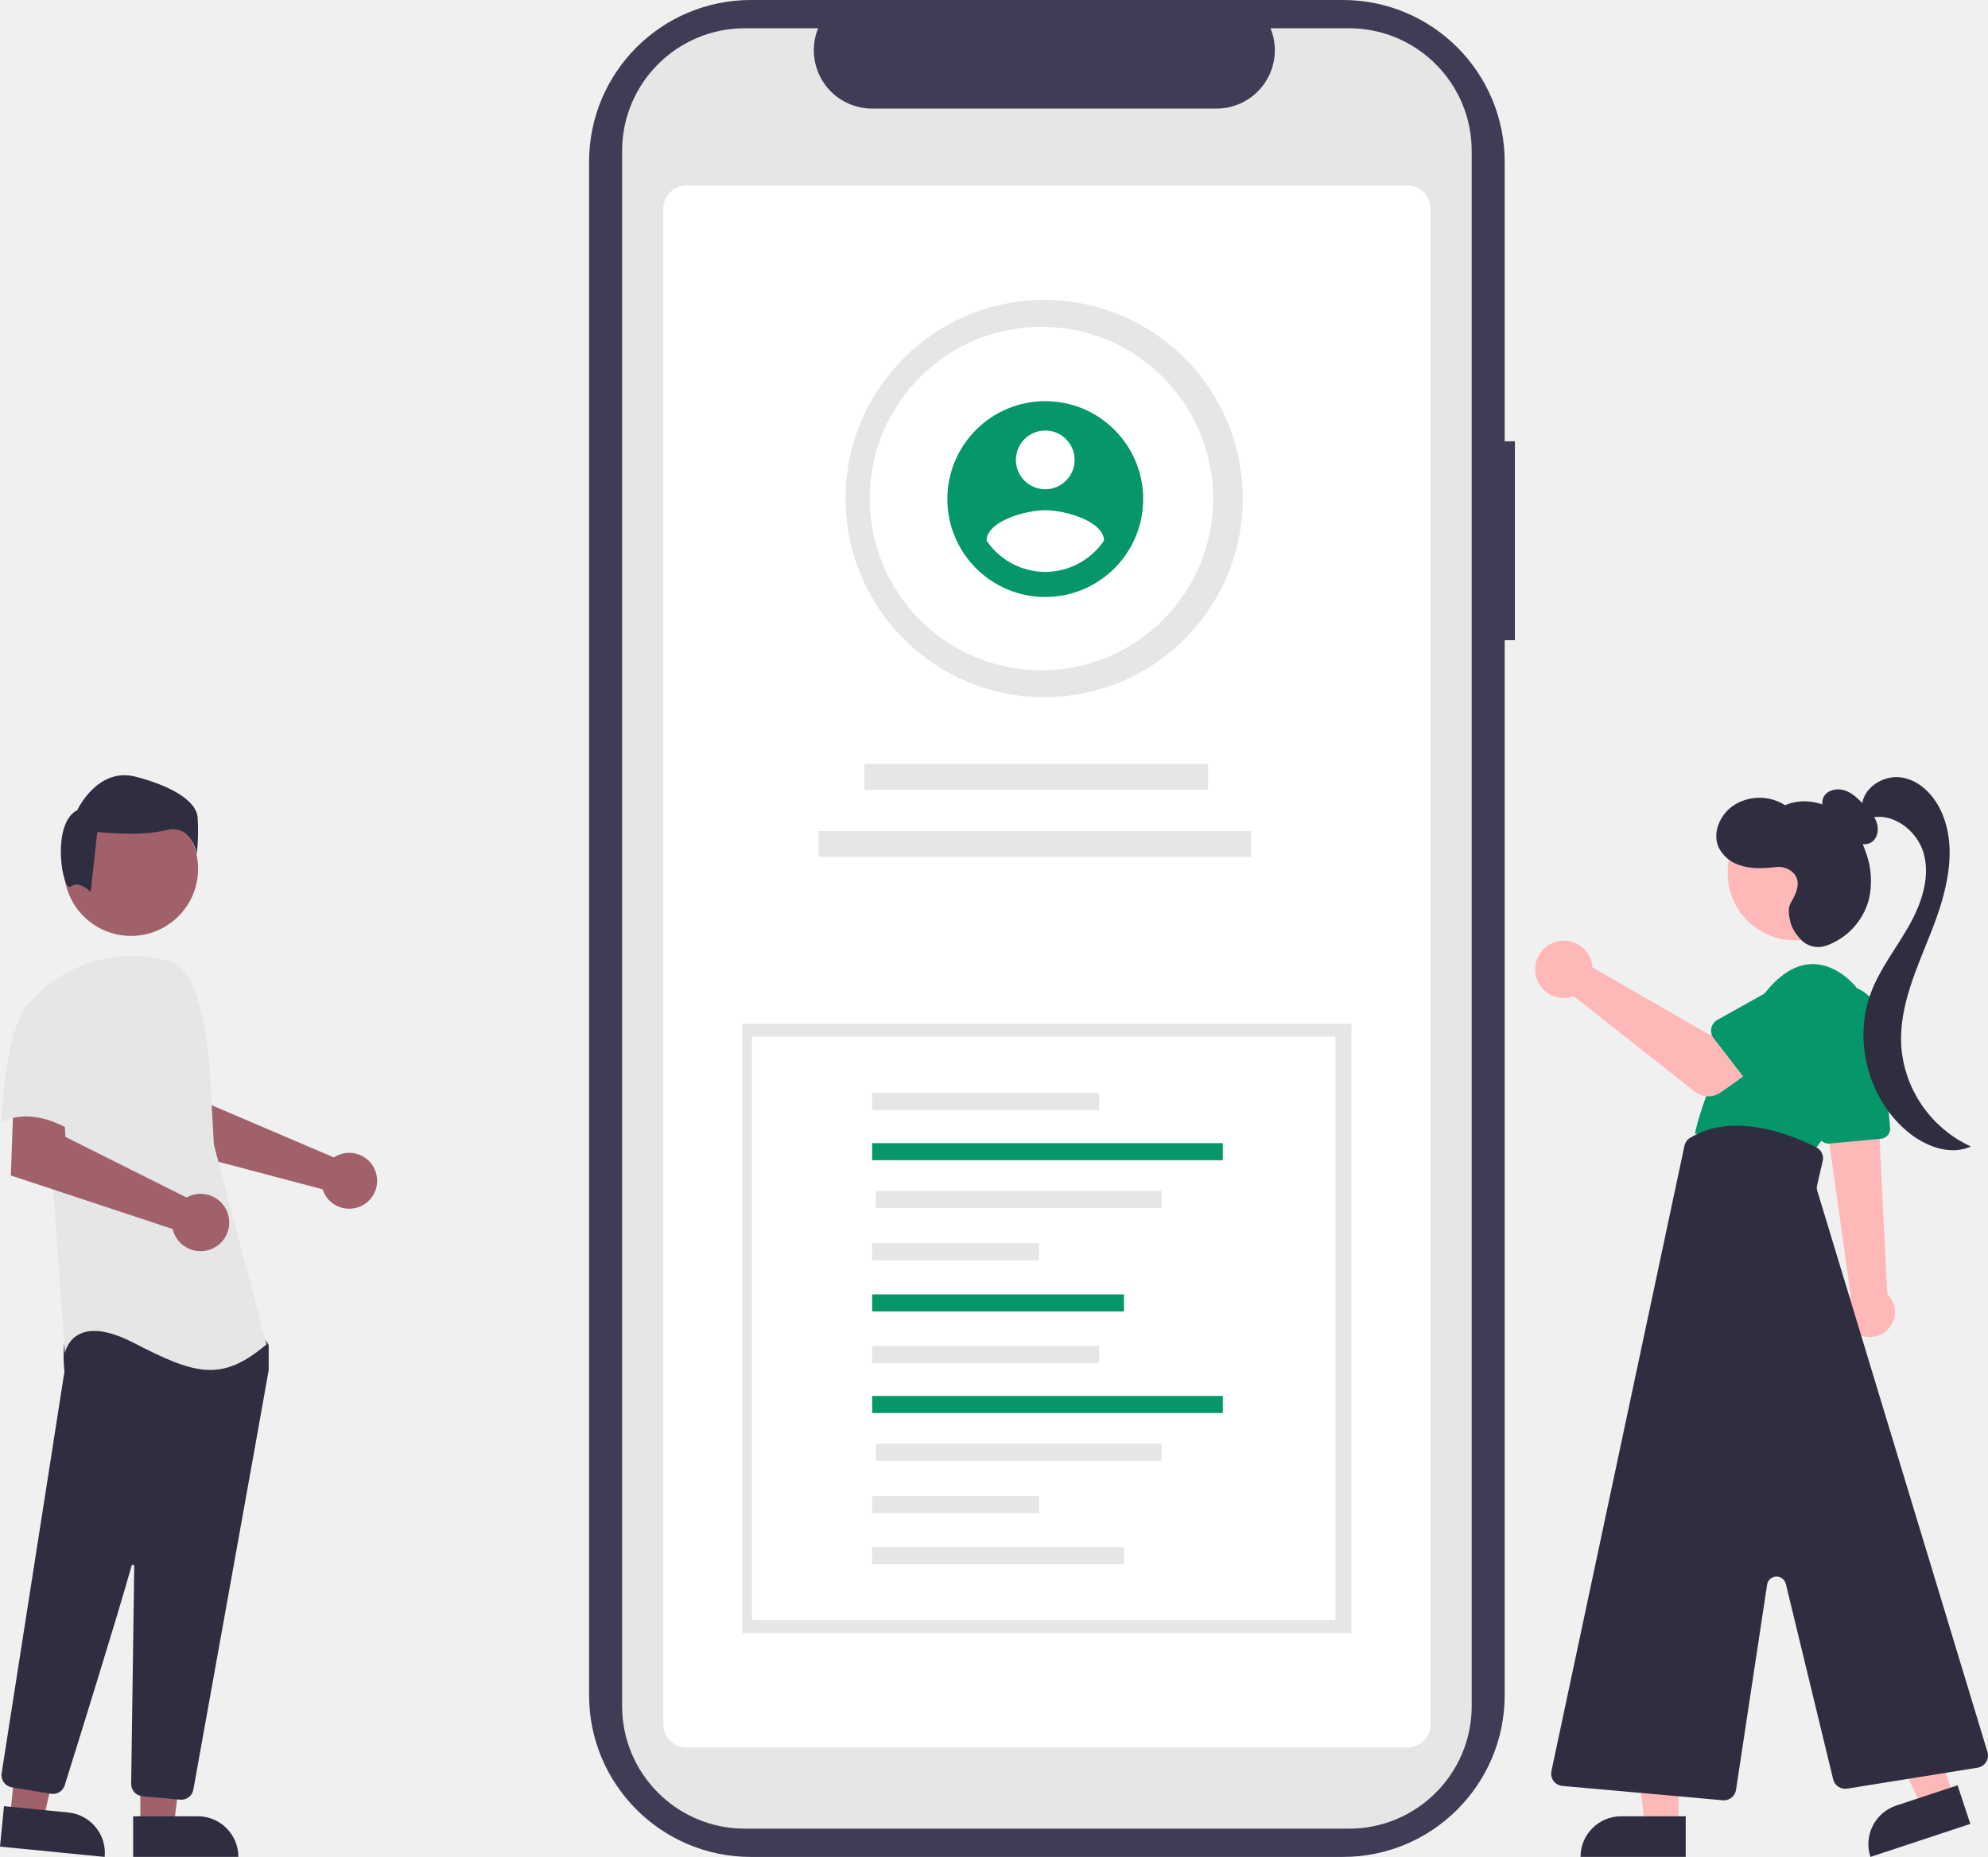
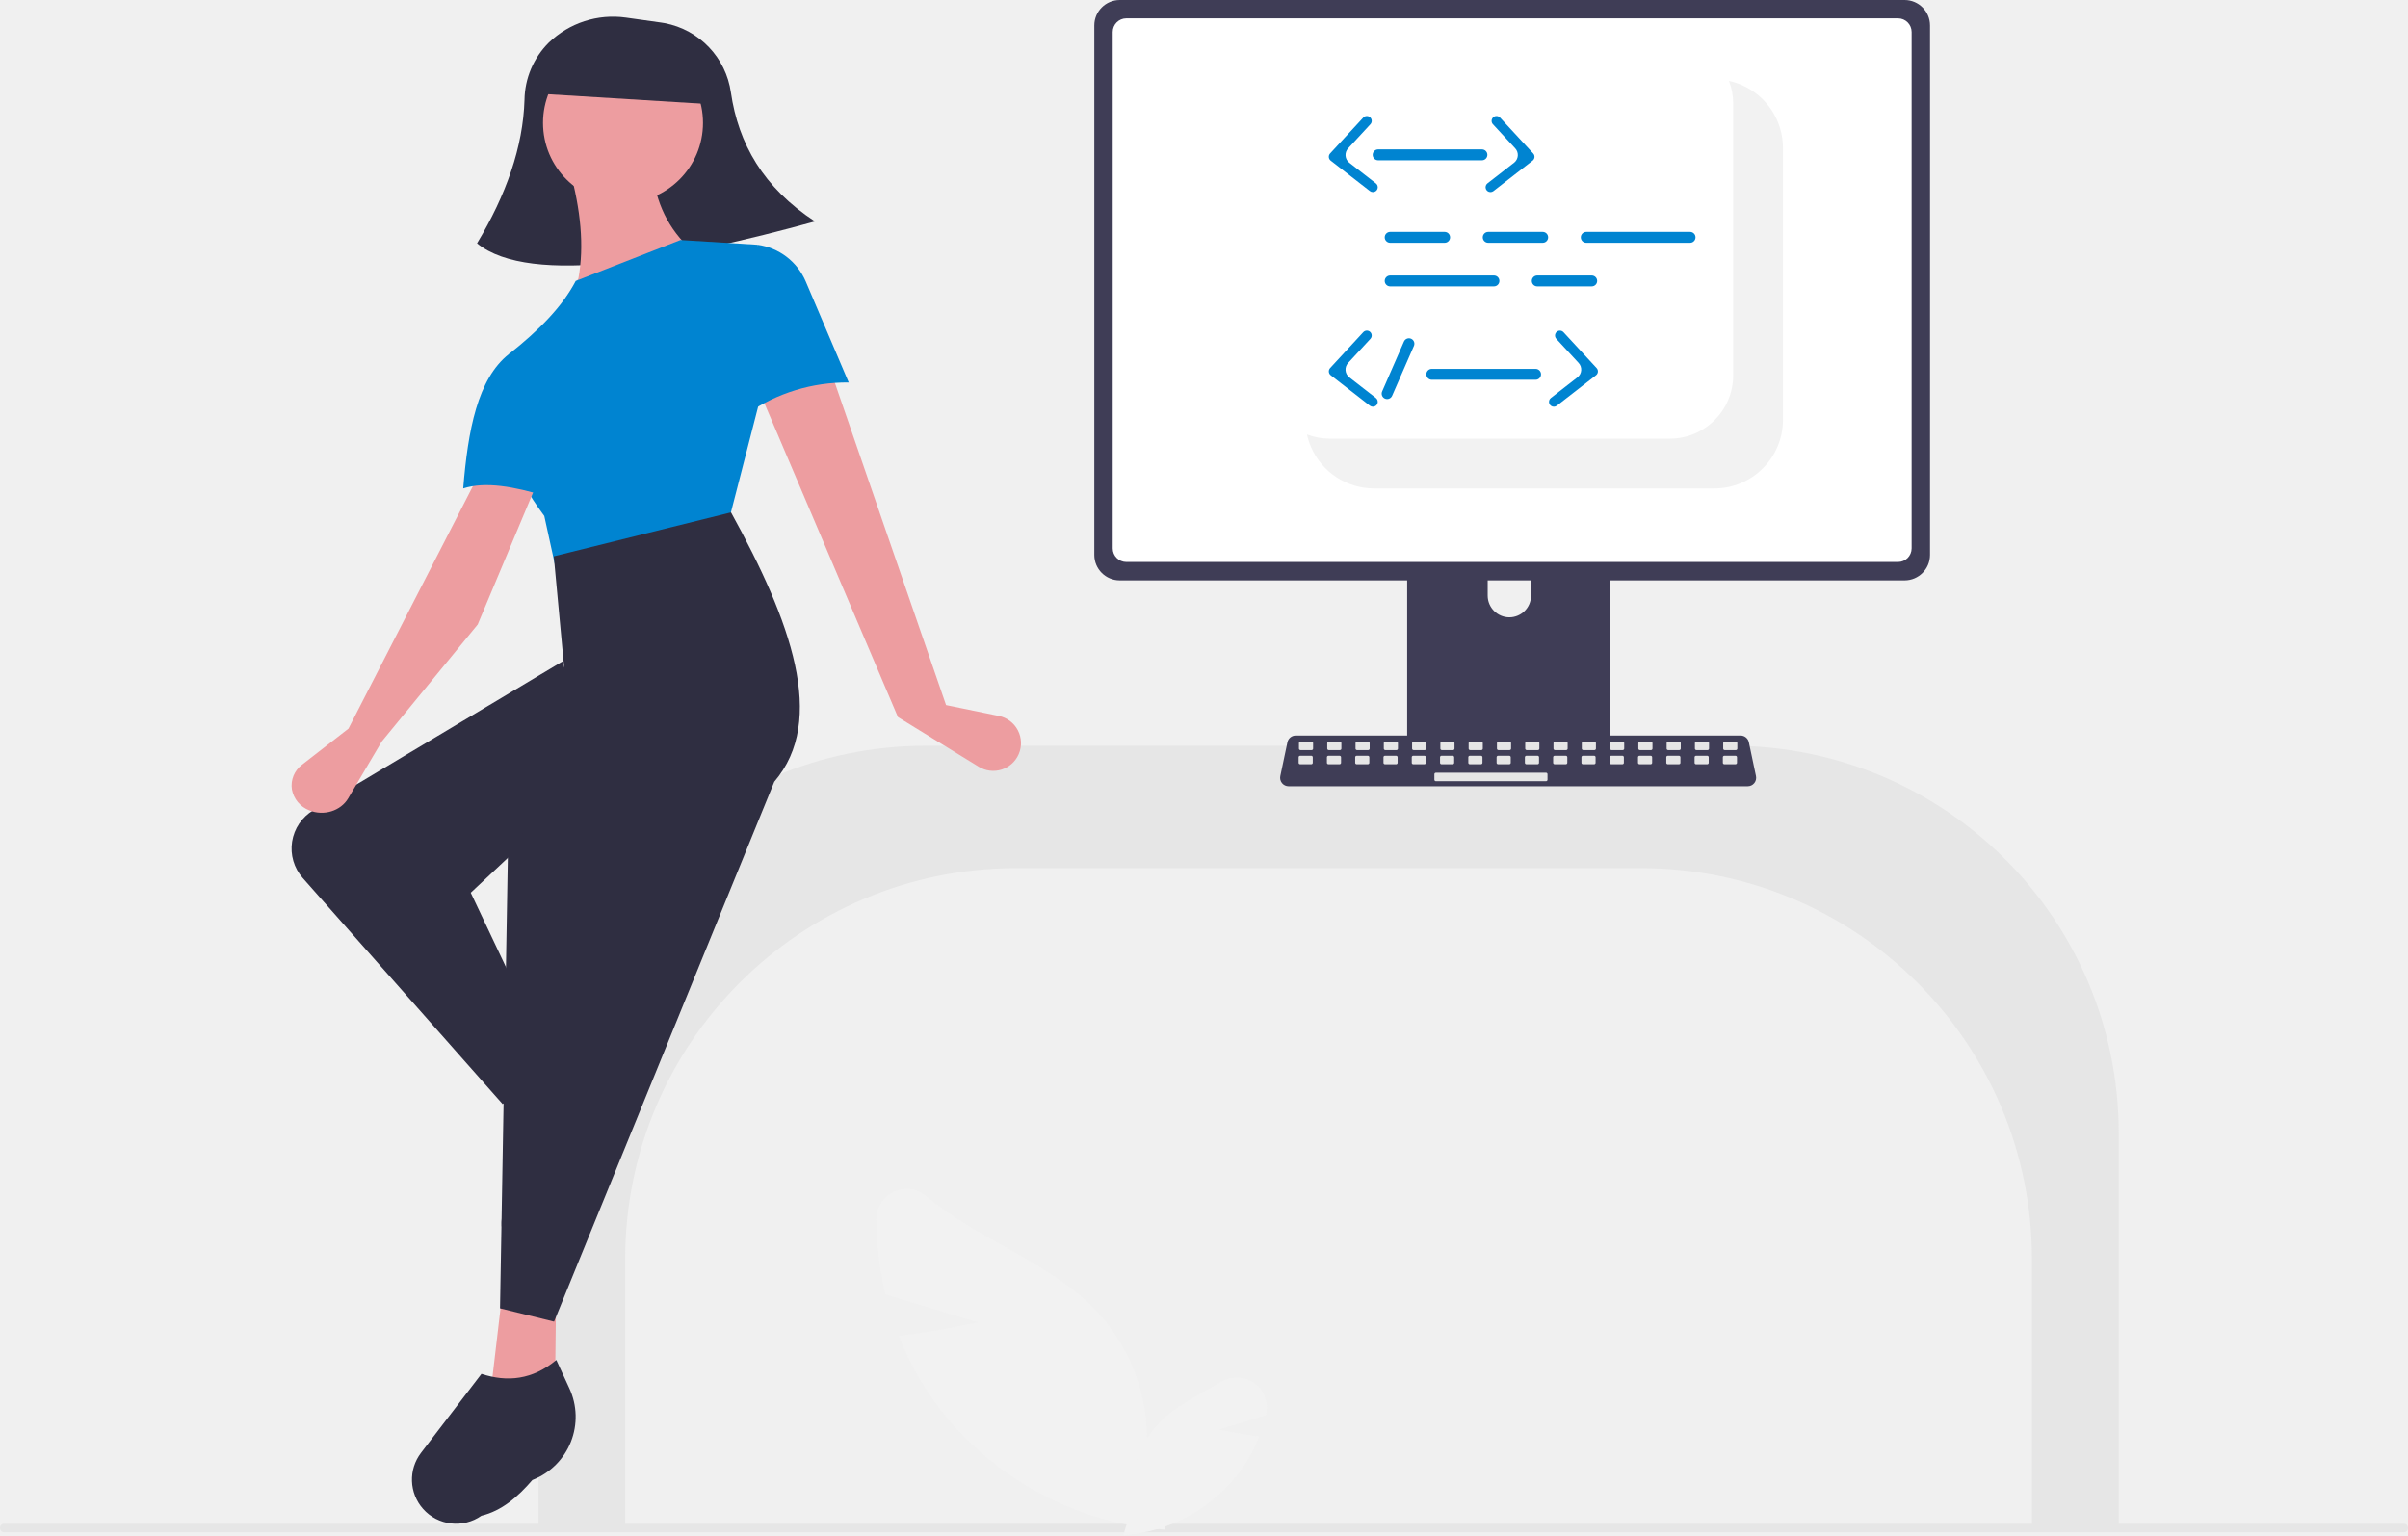
- <svg xmlns="http://www.w3.org/2000/svg" data-name="Layer 1" width="728.082" height="680.001" viewBox="0 0 728.082 680.001">
-   <path id="a55003b0-0446-4784-a3ce-c481a9759178-197" data-name="Path 339" d="M790.764,271.594h-3.736v-102.354a59.24,59.24,0,0,0-59.24-59.24h-216.846a59.24,59.24,0,0,0-59.24,59.24v561.521a59.24,59.24,0,0,0,59.24,59.24h216.85a59.24,59.24,0,0,0,59.24-59.24v-386.31h3.732Z" transform="translate(-235.959 -109.9995)" fill="#3f3d56" />
-   <path id="ad332593-d547-4870-8db7-c0503e6eb31e-198" data-name="Path 340" d="M774.954,165.275v569.452a44.93,44.93,0,0,1-44.913,44.923h-221.306a44.937,44.937,0,0,1-44.941-44.928v-569.447a44.936,44.936,0,0,1,44.941-44.922h26.845a21.364,21.364,0,0,0,19.764,29.411h126.168a21.364,21.364,0,0,0,19.76-29.415h28.756a44.93,44.93,0,0,1,44.922,44.913Z" transform="translate(-235.959 -109.9995)" fill="#e6e6e6" />
-   <path d="M751.374,749.925h-264a8.51,8.51,0,0,1-8.5-8.5v-555a8.51,8.51,0,0,1,8.5-8.5h264a8.51,8.51,0,0,1,8.5,8.5v555A8.51,8.51,0,0,1,751.374,749.925Z" transform="translate(-235.959 -109.9995)" fill="#fff" />
-   <circle id="edacdc74-dfad-4c1d-939b-d6c7a98a2115" data-name="Ellipse 56" cx="382.415" cy="182.571" r="72.736" fill="#e6e6e6" />
-   <circle id="aec4df6d-8b06-4bbe-8d40-2c8bcc37cf40" data-name="Ellipse 60" cx="381.415" cy="182.571" r="62.889" fill="#fff" />
-   <path id="b468b121-27e1-4684-879a-d4a6b6510a38-199" data-name="Path 341" d="M618.774,256.9a35.856,35.856,0,1,0,35.856,35.856,35.856,35.856,0,0,0-35.856-35.856Zm0,10.757a10.757,10.757,0,1,1-10.757,10.757,10.757,10.757,0,0,1,10.757-10.757Zm0,51.784a26.121,26.121,0,0,1-21.514-11.481c.172-7.171,14.342-11.119,21.514-11.119s21.341,3.948,21.514,11.119a26.164,26.164,0,0,1-21.514,11.484Z" transform="translate(-235.959 -109.9995)" fill="#059669" />
-   <rect id="af237293-25a3-489f-aa06-65014690590a" data-name="Rectangle 26" x="316.605" y="279.75" width="125.838" height="9.458" fill="#e6e6e6" />
-   <rect id="aecd757e-3845-4054-8ef4-8f3b3f1464a2" data-name="Rectangle 27" x="299.768" y="304.327" width="158.368" height="9.458" fill="#e6e6e6" />
-   <rect id="a528162f-764e-4523-bc44-e6dc5465582a" data-name="Rectangle 25-2" x="271.868" y="374.923" width="223.094" height="223.094" fill="#e6e6e6" />
-   <rect id="ac408f88-9589-4a26-924c-e7a781ddb6bc" data-name="Rectangle 25-3" x="275.415" y="379.643" width="213.655" height="213.655" fill="#fff" />
-   <g id="be47c712-4ebf-4226-80ad-879612060a69" data-name="Group 22">
-     <rect id="fadc6105-0551-448d-b6d9-436c4cc2b7a7" data-name="Rectangle 28" x="319.415" y="400.267" width="83.168" height="6.251" fill="#e6e6e6" />
-     <rect id="a4376b16-bb23-442d-8938-a8bcab4f190c" data-name="Rectangle 29" x="319.415" y="418.619" width="128.429" height="6.251" fill="#059669" />
-     <rect id="ae6c1c25-1aef-4af7-84b7-a99cb79f7c28" data-name="Rectangle 30" x="320.75" y="436.096" width="104.667" height="6.251" fill="#e6e6e6" />
-     <rect id="ad31106a-9486-4fc6-9d92-2d07f7dcec19" data-name="Rectangle 31" x="319.415" y="455.272" width="61.103" height="6.251" fill="#e6e6e6" />
-     <rect id="e133e237-d12d-4331-8259-b0f1b7869d24" data-name="Rectangle 32" x="319.415" y="474.003" width="92.22" height="6.251" fill="#059669" />
-     <rect id="a9ae706b-b3a6-4b62-8ac7-3a7f4cd0039d" data-name="Rectangle 38" x="319.415" y="492.851" width="83.168" height="6.251" fill="#e6e6e6" />
-     <rect id="bd082349-b2f2-4b60-be0c-57e16efac88b" data-name="Rectangle 39" x="319.415" y="511.202" width="128.429" height="6.251" fill="#059669" />
-     <rect id="ac0416d6-b57f-4bc7-9ff0-bb8dbe215cb0" data-name="Rectangle 40" x="320.75" y="528.679" width="104.667" height="6.251" fill="#e6e6e6" />
-     <rect id="b9702d28-4113-492b-a4b0-dbfc92fa702e" data-name="Rectangle 41" x="319.415" y="547.856" width="61.103" height="6.251" fill="#e6e6e6" />
-     <rect id="b41357bb-831a-49ca-b340-115c840dd657" data-name="Rectangle 42" x="319.415" y="566.587" width="92.22" height="6.251" fill="#e6e6e6" />
-   </g>
-   <g id="ac800076-fc8a-4256-a3b5-70e496d28429" data-name="Group 23">
-     <path id="b13647df-bb42-4a02-9bba-2700c526619d-200" data-name="Path 385" d="M928.727,595.025a9.13,9.13,0,1,1-15.852-9.064q.031-.053.062-.106a9.826,9.826,0,0,1,.86-1.22l-7.68-54.74-.23-1.64-1.56-11.17-.23-1.61.85.04,14.88.68,3.99.18.5,10.19,2.83,57.29a9.118,9.118,0,0,1,1.58,11.17Z" transform="translate(-235.959 -109.9995)" fill="#ffb8b8" />
-     <path id="bd34735f-0976-456f-8e45-072b5e73a744-201" data-name="Path 386" d="M905.931,528.751l18.895-1.733a3.73,3.73,0,0,0,3.364-4.037l-3.5-39.292a14.326,14.326,0,0,0-28.538,2.548q.036.406.096.809l5.666,38.54a3.724,3.724,0,0,0,3.678,3.181A2.639,2.639,0,0,0,905.931,528.751Z" transform="translate(-235.959 -109.9995)" fill="#059669" />
-     <path id="f1e660d0-c56f-45d1-8714-e8a3d2ffeea9-202" data-name="Path 387" d="M920.253,497.008a26.316,26.316,0,0,0-9.679-30.288c-7.125-4.875-16.875-6.625-27.375,5.875-21,25-26.5,52.5-26.5,52.5l43,7S914.322,514.22,920.253,497.008Z" transform="translate(-235.959 -109.9995)" fill="#059669" />
-     <path id="eb60bd0b-2a6b-4db7-a453-977e2259822f-203" data-name="Path 388" d="M850.706,778.614h-12.26l-5.832-47.288h18.094Z" transform="translate(-235.959 -109.9995)" fill="#ffb8b8" />
-     <path id="b4104c20-2c86-47e7-b6b0-d86d656d7ba2-204" data-name="Path 389" d="M814.805,789.997h38.531v-14.887h-23.644a14.887,14.887,0,0,0-14.887,14.887Z" transform="translate(-235.959 -109.9995)" fill="#2f2e41" />
-     <path id="b4e48bf6-fea8-48c3-adaa-b392a855b3f6-205" data-name="Path 390" d="M951.5,767.921l-11.64,3.848-20.38-43.068,17.18-5.679Z" transform="translate(-235.959 -109.9995)" fill="#ffb8b8" />
-     <path id="a6908023-9fbc-48a9-be4c-c86c0c45ebaf-206" data-name="Path 391" d="M920.983,789.997l36.584-12.092-4.672-14.135-22.45,7.42a14.887,14.887,0,0,0-9.463,18.807Z" transform="translate(-235.959 -109.9995)" fill="#2f2e41" />
-     <circle id="a687fec6-02c9-4040-89ed-32d713123e7f" data-name="Ellipse 65" cx="657.301" cy="319.761" r="24.561" fill="#ffb8b8" />
-     <path id="badfc474-5669-4d61-bc01-f70cc92406de-207" data-name="Path 392" d="M871.755,765.451l11.385-75.145a3.5,3.5,0,0,1,6.862-.3l17.338,71.612a4.533,4.533,0,0,0,5.088,3.385l47.825-7.686a4.5,4.5,0,0,0,3.593-5.75l-62.361-205.6a3.5,3.5,0,0,1-.061-1.8l2.076-9a4.484,4.484,0,0,0-2.327-5.014c-8.492-4.333-30-13.341-46.231-3.474a4.551,4.551,0,0,0-2.079,2.927l-48.716,228.97a4.5,4.5,0,0,0,4,5.419l58.757,5.262q.2.018.4.018a4.508,4.508,0,0,0,4.448-3.825Z" transform="translate(-235.959 -109.9995)" fill="#2f2e41" />
-     <path id="eb685785-93ca-4296-839e-b201e57ae5bb-208" data-name="Path 393" d="M909.546,412.407a18.58,18.58,0,0,1-4.855-4.22,6.3,6.3,0,0,1-.97-6.1c1.241-2.738,4.928-3.6,7.786-2.671s5.065,3.172,7.153,5.333c1.839,1.9,3.731,3.892,4.6,6.391s.424,5.668-1.746,7.185c-2.13,1.488-5.192.879-7.24-.719s-3.316-3.97-4.525-6.27Z" transform="translate(-235.959 -109.9995)" fill="#2f2e41" />
-     <path id="a7ccb8bb-f2b9-4447-b454-9c546e399f41-209" data-name="Path 394" d="M917.865,405.409c.136-6.92,8.024-11.883,14.837-10.656s12.049,7.035,14.67,13.441c5.538,13.535,1.381,28.979-3.955,42.6s-11.94,27.439-11.161,42.043a43.925,43.925,0,0,0,25.515,37c-7.688,3.485-16.878-.115-23.339-5.548-14.348-12.065-19.886-33.546-13.161-51.044,3.317-8.631,9.163-16.015,13.727-24.056s7.913-17.518,5.556-26.459-12.385-16.179-20.958-12.72Z" transform="translate(-235.959 -109.9995)" fill="#2f2e41" />
-     <path id="bd42e2a1-f38b-413b-b655-cc202f14f4c1-210" data-name="Path 395" d="M891.787,440.659c2.141-3.618,4.3-8.368.388-11.531a8.064,8.064,0,0,0-6.05-1.6c-4.412.532-9.217.751-13.488-.852a12.644,12.644,0,0,1-7.335-6.591c-2.2-5.224.556-11.572,5.165-14.874a17.4,17.4,0,0,1,19.258-.341c5.97-2.637,13.213-1.464,18.637,2.166s9.135,9.443,11.151,15.65a30.206,30.206,0,0,1,.923,16.615,24.692,24.692,0,0,1-15.316,16.879,8.892,8.892,0,0,1-8.782-1.3s-3.385-2.955-4.444-6.514C891.079,445.629,890.644,442.592,891.787,440.659Z" transform="translate(-235.959 -109.9995)" fill="#2f2e41" />
-     <path id="a0cecca8-8fe0-4420-9365-651f9eef8dd5-211" data-name="Path 397" d="M818.925,462.575a10.524,10.524,0,0,1,.239,1.64l42.957,24.782,10.441-6.011,11.131,14.572-17.45,12.438a8,8,0,0,1-9.6-.234l-44.3-34.946a10.5,10.5,0,1,1,6.576-12.241Z" transform="translate(-235.959 -109.9995)" fill="#ffb8b8" />
-     <path id="b21f2b01-13d8-4bae-8637-c810de2f9faf-212" data-name="Path 398" d="M863.558,490.171l13.884,17.994a4.5,4.5,0,0,0,6.8.373l15.717-16.321a12.5,12.5,0,0,0-14.926-20.056q-.204.152-.401.312l-19.712,11.022a4.5,4.5,0,0,0-1.365,6.676Z" transform="translate(-235.959 -109.9995)" fill="#059669" />
-   </g>
-   <g id="b22d1c68-5a77-444f-a5cc-3f82f20a89dd" data-name="Group 24">
-     <path id="e5b1612b-0075-49ae-a43a-e875f9772667-213" data-name="Path 552" d="M359.66,533.056a10.091,10.091,0,0,0-1.411.787l-44.852-19.143-1.6-11.815-17.922-.11,1.059,27.1,59.2,15.658a10.606,10.606,0,0,0,.448,1.208,10.235,10.235,0,1,0,5.079-13.682Z" transform="translate(-235.959 -109.9995)" fill="#a0616a" />
-     <path id="aa9c986c-d78a-4457-b2bb-b0791fabccea-214" data-name="Path 553" d="M287.357,778.615h12.26l5.832-47.288h-18.094Z" transform="translate(-235.959 -109.9995)" fill="#a0616a" />
-     <path id="b210f84f-9c85-4cf8-a59b-65b7d4fb35d0-215" data-name="Path 554" d="M308.374,775.112h-23.644v14.882h38.531a14.887,14.887,0,0,0-14.887-14.887h-0Z" transform="translate(-235.959 -109.9995)" fill="#2f2e41" />
-     <path id="f66096e0-a946-448d-a2e8-3cde5fe284ed-216" data-name="Path 555" d="M239.677,775.152l12.2,1.2,10.441-46.488-18.007-1.769Z" transform="translate(-235.959 -109.9995)" fill="#a0616a" />
-     <path id="fcefb2c9-d6d5-4bec-a5f5-cc8066a5bb74-217" data-name="Path 556" d="M260.944,773.728,237.418,771.411,235.959,786.224l38.337,3.776A14.884,14.884,0,0,0,260.943,773.728Z" transform="translate(-235.959 -109.9995)" fill="#2f2e41" />
-     <circle id="b1d8892c-f39d-4126-8224-86b256c1ff9d" data-name="Ellipse 84" cx="47.985" cy="318.169" r="24.561" fill="#a0616a" />
-     <path id="ac2d3eab-b9a5-4eb5-9d63-fe405943fbfc-218" data-name="Path 557" d="M302.357,769.053a4.471,4.471,0,0,0,4.415-3.7c6.341-35.219,27.088-150.4,27.584-153.593a1.416,1.416,0,0,0,.016-.222v-8.588a1.489,1.489,0,0,0-.279-.872l-2.74-3.838a1.479,1.479,0,0,0-1.144-.625c-15.622-.732-66.784-2.879-69.256.209h0c-2.482,3.1-1.6,12.507-1.4,14.36l-.01.193-22.985,147a4.512,4.512,0,0,0,3.715,5.135l14.356,2.365a4.521,4.521,0,0,0,5.025-3.093c4.44-14.188,19.329-61.918,24.489-80.387a.5.5,0,0,1,.981.139c-.258,17.606-.881,62.523-1.1,78.037l-.023,1.671a4.518,4.518,0,0,0,4.093,4.536l13.843,1.254A4.174,4.174,0,0,0,302.357,769.053Z" transform="translate(-235.959 -109.9995)" fill="#2f2e41" />
-     <path id="bbed60f3-1a89-4078-91d7-bc96163e326a-219" data-name="Path 99" d="M299.532,462.387c4.286,2.548,6.851,7.23,8.323,12a113.686,113.686,0,0,1,4.884,27.159l1.556,27.6,19.255,73.17c-16.689,14.121-26.315,10.911-48.781-.639s-25.032,3.851-25.032,3.851l-4.492-62.258-6.418-68.032a30.172,30.172,0,0,1,4.862-4.674,49.659,49.659,0,0,1,42.442-9Z" transform="translate(-235.959 -109.9995)" fill="#e6e6e6" />
-     <path id="ff536e95-7831-431c-8ca8-0e166a93b4bb-220" data-name="Path 558" d="M305.786,547.833a10.528,10.528,0,0,0-1.5.7l-44.35-22.2-.736-12.026-18.294-1.261-.98,27.413,59.266,19.6a10.5,10.5,0,1,0,6.593-12.232Z" transform="translate(-235.959 -109.9995)" fill="#a0616a" />
-     <path id="ed99b844-bab2-4090-afff-3e8d6994d5eb-221" data-name="Path 101" d="M249.147,475.545c-10.911,3.851-12.834,45.574-12.834,45.574,12.837-7.06,28.241,4.493,28.241,4.493s3.209-10.912,7.06-25.032a24.53,24.53,0,0,0-5.134-23.106S260.059,471.692,249.147,475.545Z" transform="translate(-235.959 -109.9995)" fill="#e6e6e6" />
-     <path id="a410275c-d14b-4b59-9c0e-be849f4d4fe2-222" data-name="Path 102" d="M261.926,434.664c3.06-2.448,7.235,2,7.235,2l2.448-22.031s15.3,1.833,25.094-.612,11.323,8.875,11.323,8.875a78.584,78.584,0,0,0,.306-13.771c-.612-5.508-8.568-11.017-22.645-14.689s-21.421,12.241-21.421,12.241C254.468,411.572,258.862,437.113,261.926,434.664Z" transform="translate(-235.959 -109.9995)" fill="#2f2e41" />
+ <svg xmlns="http://www.w3.org/2000/svg" width="796.98" height="508.226" viewBox="0 0 796.98 508.226" role="img" artist="Katerina Limpitsouni" source="https://undraw.co/">
+   <g transform="translate(-650 -340.407)">
+     <path d="M255.615,690.14a1.369,1.369,0,0,0,1.314,1.418h794.345a1.421,1.421,0,0,0,0-2.836H256.936a1.367,1.367,0,0,0-1.321,1.409Z" transform="translate(394.385 156.094)" fill="#e6e6e6" />
+     <path d="M940.726,732.284h28.708V600.672A128.257,128.257,0,0,0,841.322,472.559h-266.8A128.258,128.258,0,0,0,446.41,600.672V732.284h28.708V642.37a129.45,129.45,0,0,1,129.3-129.3h207a129.45,129.45,0,0,1,129.3,129.3Z" transform="translate(381.802 114.721)" fill="#e6e6e6" />
+     <path d="M573.9,639.863l-30.6-9.263a105.419,105.419,0,0,1-2.989-24.975,10.007,10.007,0,0,1,16.459-7.572c16.41,14.075,40.446,21.586,55.958,37.625a62.04,62.04,0,0,1,16.546,51.166l6.7,21.661a103.96,103.96,0,0,1-76.222-42.038A100.42,100.42,0,0,1,547.7,644.348C560.675,642.876,573.9,639.863,573.9,639.863Z" transform="translate(399.776 138.289)" fill="#f2f2f2" />
+     <path d="M640.524,665.3l15.6-4.724q.03-.124.06-.249A10.018,10.018,0,0,0,641.317,649.5c-7.084,4.208-14.949,7.831-20.6,13.673a31.643,31.643,0,0,0-8.439,26.1l-3.416,11.048a53.023,53.023,0,0,0,38.876-21.441,51.22,51.22,0,0,0,6.15-11.281C647.272,666.841,640.524,665.3,640.524,665.3Z" transform="translate(412.895 148.319)" fill="#f2f2f2" />
+     <path d="M751.746,391.091H690.978a3.242,3.242,0,0,0-3.237,3.246v96h67.251v-96a3.244,3.244,0,0,0-3.246-3.246Zm-30.18,54.544a7.209,7.209,0,0,1-7.176-7.176V427.387a7.176,7.176,0,0,1,14.352,0v11.072a7.209,7.209,0,0,1-7.176,7.176Z" transform="translate(427.992 99.128)" fill="#3f3d56" />
+     <path d="M869.007,265.347H609.248a8.432,8.432,0,0,0-8.419,8.419V449.052a8.427,8.427,0,0,0,8.419,8.419H869.007a8.427,8.427,0,0,0,8.419-8.419V273.765a8.432,8.432,0,0,0-8.419-8.419Z" transform="translate(411.357 75.061)" fill="#3f3d56" />
+     <path d="M865.861,270.451H610.44a4.512,4.512,0,0,0-4.5,4.512V445.9a4.51,4.51,0,0,0,4.5,4.5H865.861a4.51,4.51,0,0,0,4.5-4.5V274.962a4.512,4.512,0,0,0-4.5-4.512Z" transform="translate(412.335 76.037)" fill="#fff" />
+     <path d="M687.565,471.812v9.262a1.814,1.814,0,0,0,1.811,1.811h64.047a1.82,1.82,0,0,0,1.811-1.811v-9.262Z" transform="translate(427.959 114.578)" fill="#3f3d56" />
+     <path d="M807.207,486.508H655.245a2.8,2.8,0,0,1-2.735-3.371l2.358-11.2a2.808,2.808,0,0,1,2.735-2.219H804.849a2.808,2.808,0,0,1,2.735,2.219l2.358,11.2a2.8,2.8,0,0,1-2.735,3.371Z" transform="translate(421.237 114.177)" fill="#3f3d56" />
+     <rect width="4.68" height="2.808" rx="0.488" transform="translate(1079.919 585.911)" fill="#e6e6e6" />
+     <rect width="4.68" height="2.808" rx="0.488" transform="translate(1089.281 585.911)" fill="#e6e6e6" />
+     <rect width="4.68" height="2.808" rx="0.488" transform="translate(1098.641 585.911)" fill="#e6e6e6" />
+     <rect width="4.68" height="2.808" rx="0.488" transform="translate(1108.001 585.911)" fill="#e6e6e6" />
+     <rect width="4.68" height="2.808" rx="0.488" transform="translate(1117.362 585.911)" fill="#e6e6e6" />
+     <rect width="4.68" height="2.808" rx="0.488" transform="translate(1126.722 585.911)" fill="#e6e6e6" />
+     <rect width="4.68" height="2.808" rx="0.488" transform="translate(1136.083 585.911)" fill="#e6e6e6" />
+     <rect width="4.68" height="2.808" rx="0.488" transform="translate(1145.444 585.911)" fill="#e6e6e6" />
+     <rect width="4.68" height="2.808" rx="0.488" transform="translate(1154.804 585.911)" fill="#e6e6e6" />
+     <rect width="4.68" height="2.808" rx="0.488" transform="translate(1164.164 585.911)" fill="#e6e6e6" />
+     <rect width="4.68" height="2.808" rx="0.488" transform="translate(1173.526 585.911)" fill="#e6e6e6" />
+     <rect width="4.68" height="2.808" rx="0.488" transform="translate(1182.886 585.911)" fill="#e6e6e6" />
+     <rect width="4.68" height="2.808" rx="0.488" transform="translate(1192.246 585.911)" fill="#e6e6e6" />
+     <rect width="4.68" height="2.808" rx="0.488" transform="translate(1201.607 585.911)" fill="#e6e6e6" />
+     <rect width="4.68" height="2.808" rx="0.488" transform="translate(1210.967 585.911)" fill="#e6e6e6" />
+     <rect width="4.68" height="2.808" rx="0.488" transform="translate(1220.328 585.911)" fill="#e6e6e6" />
+     <rect width="4.68" height="2.808" rx="0.488" transform="translate(1079.81 590.593)" fill="#e6e6e6" />
+     <rect width="4.68" height="2.808" rx="0.488" transform="translate(1089.17 590.593)" fill="#e6e6e6" />
+     <rect width="4.68" height="2.808" rx="0.488" transform="translate(1098.53 590.593)" fill="#e6e6e6" />
+     <rect width="4.68" height="2.808" rx="0.488" transform="translate(1107.892 590.593)" fill="#e6e6e6" />
+     <rect width="4.68" height="2.808" rx="0.488" transform="translate(1117.252 590.593)" fill="#e6e6e6" />
+     <rect width="4.68" height="2.808" rx="0.488" transform="translate(1126.612 590.593)" fill="#e6e6e6" />
+     <rect width="4.68" height="2.808" rx="0.488" transform="translate(1135.972 590.593)" fill="#e6e6e6" />
+     <rect width="4.68" height="2.808" rx="0.488" transform="translate(1145.333 590.593)" fill="#e6e6e6" />
+     <rect width="4.68" height="2.808" rx="0.488" transform="translate(1154.694 590.593)" fill="#e6e6e6" />
+     <rect width="4.68" height="2.808" rx="0.488" transform="translate(1164.054 590.593)" fill="#e6e6e6" />
+     <rect width="4.68" height="2.808" rx="0.488" transform="translate(1173.415 590.593)" fill="#e6e6e6" />
+     <rect width="4.68" height="2.808" rx="0.488" transform="translate(1182.775 590.593)" fill="#e6e6e6" />
+     <rect width="4.68" height="2.808" rx="0.488" transform="translate(1192.135 590.593)" fill="#e6e6e6" />
+     <rect width="4.68" height="2.808" rx="0.488" transform="translate(1201.497 590.593)" fill="#e6e6e6" />
+     <rect width="4.68" height="2.808" rx="0.488" transform="translate(1210.857 590.593)" fill="#e6e6e6" />
+     <rect width="4.68" height="2.808" rx="0.488" transform="translate(1220.217 590.593)" fill="#e6e6e6" />
+     <rect width="37.442" height="2.808" rx="0.488" transform="translate(1124.74 596.208)" fill="#e6e6e6" />
+     <path d="M817.447,310.036v89.974a22.723,22.723,0,0,1-22.717,22.72H682.116a22.735,22.735,0,0,1-20.863-13.694,21.431,21.431,0,0,1-1.344-4.177,20.691,20.691,0,0,0,7.506,1.394H780.025a20.974,20.974,0,0,0,20.945-20.945V295.335a20.694,20.694,0,0,0-1.394-7.506,21.432,21.432,0,0,1,4.182,1.346,22.733,22.733,0,0,1,13.689,20.861Z" transform="translate(422.665 79.364)" fill="#f2f2f2" />
+     <path d="M701.335,333.39H683.307a1.8,1.8,0,0,1,0-3.606h18.028a1.8,1.8,0,0,1,0,3.606Z" transform="translate(426.798 87.394)" fill="#0084d1" />
+     <path d="M728.573,333.39H710.545a1.8,1.8,0,0,1,0-3.606h18.028a1.8,1.8,0,0,1,0,3.606Z" transform="translate(432.012 87.394)" fill="#0084d1" />
+     <path d="M742.192,345.5H724.164a1.8,1.8,0,0,1,0-3.606h18.028a1.8,1.8,0,1,1,0,3.606Z" transform="translate(434.618 89.711)" fill="#0084d1" />
+     <path d="M717.66,345.5H683.307a1.8,1.8,0,0,1,0-3.606H717.66a1.8,1.8,0,0,1,0,3.606Z" transform="translate(426.798 89.711)" fill="#0084d1" />
+     <path d="M772.136,333.39H737.783a1.8,1.8,0,0,1,0-3.606h34.353a1.8,1.8,0,0,1,0,3.606Z" transform="translate(437.225 87.394)" fill="#0084d1" />
+     <path d="M714.318,310.466H679.965a1.8,1.8,0,0,1,0-3.606h34.353a1.8,1.8,0,0,1,0,3.606Z" transform="translate(426.159 83.006)" fill="#0084d1" />
+     <path d="M711.14,322.772a1.614,1.614,0,0,1-.992-2.889l8.8-6.838a3.233,3.233,0,0,0,.391-4.746L711.95,300.3a1.614,1.614,0,0,1,2.371-2.192l10.967,11.872a1.615,1.615,0,0,1-.195,2.37L712.13,322.433a1.61,1.61,0,0,1-.99.34Z" transform="translate(432.161 81.233)" fill="#0084d1" />
+     <path d="M680.558,322.772a1.614,1.614,0,0,0,.992-2.889l-8.8-6.838a3.233,3.233,0,0,1-.391-4.746l7.385-8a1.614,1.614,0,1,0-2.371-2.192l-10.967,11.872a1.615,1.615,0,0,0,.195,2.37l12.964,10.077a1.611,1.611,0,0,0,.99.34Z" transform="translate(423.827 81.233)" fill="#0084d1" />
+     <path d="M729.224,371.446H694.871a1.8,1.8,0,1,1,0-3.606h34.353a1.8,1.8,0,0,1,0,3.606Z" transform="translate(429.012 94.678)" fill="#0084d1" />
+     <path d="M728.756,382.4a1.614,1.614,0,0,1-.992-2.889l8.8-6.838a3.233,3.233,0,0,0,.391-4.746l-7.385-7.995a1.614,1.614,0,0,1,2.371-2.191L742.9,369.61a1.615,1.615,0,0,1-.195,2.37l-12.964,10.077a1.609,1.609,0,0,1-.99.34Z" transform="translate(435.533 92.645)" fill="#0084d1" />
+     <path d="M680.558,382.4a1.614,1.614,0,0,0,.992-2.889l-8.8-6.838a3.233,3.233,0,0,1-.391-4.746l7.385-8a1.614,1.614,0,0,0-2.371-2.191L666.409,369.61a1.615,1.615,0,0,0,.195,2.37l12.964,10.077a1.61,1.61,0,0,0,.99.34Z" transform="translate(423.827 92.645)" fill="#0084d1" />
+     <path d="M680.813,376.94l7.221-16.519a1.8,1.8,0,0,1,3.3,1.444l-7.221,16.519a1.8,1.8,0,0,1-3.3-1.444Z" transform="translate(426.637 93.051)" fill="#0084d1" />
+     <g transform="translate(746.501 345.941)">
+       <path d="M320.61,313.353c-44.966,12.4-94.206,21.729-111.849,7.251,9.66-16.082,15.232-31.932,15.7-47.5a27.308,27.308,0,0,1,8.037-18.943,30.568,30.568,0,0,1,25.5-8.285l11.67,1.638q.589.083,1.172.188a27.291,27.291,0,0,1,21.943,23C295.243,287.58,303.51,302.189,320.61,313.353Z" transform="translate(-147.369 -245.583)" fill="#2f2e41" />
+       <path d="M344.953,449.478l17.481,3.6a9.182,9.182,0,0,1,6.577,12.627h0A9.182,9.182,0,0,1,355.77,469.9L329.03,453.45,283.611,346.679l23.525-6.8Z" transform="translate(-128.337 -221.608)" fill="#ed9da0" />
+       <path d="M79.583,395.551,66.347,399.4,56.328,378.708,66.516,373.4Z" transform="translate(12.504 -27.577)" fill="#a0616a" />
+       <path d="M77.506,468.271l-20.947-4.3,3.279-27.9,18.027.86Z" transform="translate(9.657 -11.334)" fill="#ed9da0" />
+       <path d="M246.869,550.943l-17.2,11.32-66.156-74.83A14.745,14.745,0,0,1,167,465.009l82.413-49.244,12.623,36.261L219.119,492.3Z" transform="translate(-159.814 -202.312)" fill="#2f2e41" />
+       <path d="M247.263,561.523l-.13.168c-1.1,6.437-3.03,12.308-7.342,16.558a12.83,12.83,0,0,1-15.582,7.037h0a12.83,12.83,0,0,1-8.9-13.664l3.214-28.729c7.71-1.772,13.591-6.157,16.567-14.688l7.493,5.1a19.7,19.7,0,0,1,4.676,28.213Z" transform="translate(-145.723 -173.722)" fill="#2f2e41" />
+       <path d="M274.67,312.7l-41.737,34.566-3.251-14.228,7.285-11.1c2.022-10.9.716-22.91-2.758-35.654l27.23.025C262.616,296.6,266.626,305.588,274.67,312.7Z" transform="translate(-142.049 -235.235)" fill="#ed9da0" />
+       <circle cx="26.475" cy="26.475" r="26.475" transform="translate(83.22 8.668)" fill="#ed9da0" />
+       <path d="M289.605,398.733,233.26,415.9l-4.384-20.04c-10.559-14.178-15.149-27.118-8.241-37.676l-3.476-15.893c9.972-7.852,17.814-15.885,22.12-24.22l34.667-13.546,25.485,1.568,7.526,25.219Z" transform="translate(-145.233 -230.597)" fill="#0084d1" />
+       <path d="M313.654,351.366a58.049,58.049,0,0,0-33.643,10.308l3.44-55.9h0a20.289,20.289,0,0,1,15.984,12.168Z" transform="translate(-129.252 -230.279)" fill="#0084d1" />
+       <path d="M232.706,644.288l-17.884-4.4,2.632-151.958,24.014-26.3-5.376-33.339-3.478-37.348,58.66-14.545c19.827,36,31.811,68.733,14.318,89.178Z" transform="translate(-145.828 -212.322)" fill="#2f2e41" />
+       <path d="M231.674,636.688l-.225.088C226.6,642.407,221.27,647,214.57,648.614a14.6,14.6,0,0,1-19.326-2.283h0a14.6,14.6,0,0,1-.656-18.547l20-26.13c8.559,2.8,16.867,1.973,24.777-4.6l4.312,9.376a22.421,22.421,0,0,1-12,30.258Z" transform="translate(-151.737 -152.385)" fill="#2f2e41" />
+       <path d="M177.2,450.372,161.848,462.31a8.623,8.623,0,0,0-3.383,8.154,9.2,9.2,0,0,0,5.763,6.966h0c4.775,1.957,10.4.222,12.878-3.972l11.1-18.806,31.763-38.74,19.148-45.643L219.972,367Z" transform="translate(-158.365 -214.711)" fill="#ed9da0" />
+       <path d="M232.188,381.58c-10.168-3.069-19.692-4.877-27.079-2.491,1.548-19.161,4.74-36.277,15.114-44.457l14.747,1.733Z" transform="translate(-148.297 -222.941)" fill="#0084d1" />
+       <path d="M282.314,273.574,225.69,270.09l.7-11.325q29.649-19.992,56.624,3.484Z" transform="translate(-143.064 -244.57)" fill="#2f2e41" />
+     </g>
  </g>
</svg>
